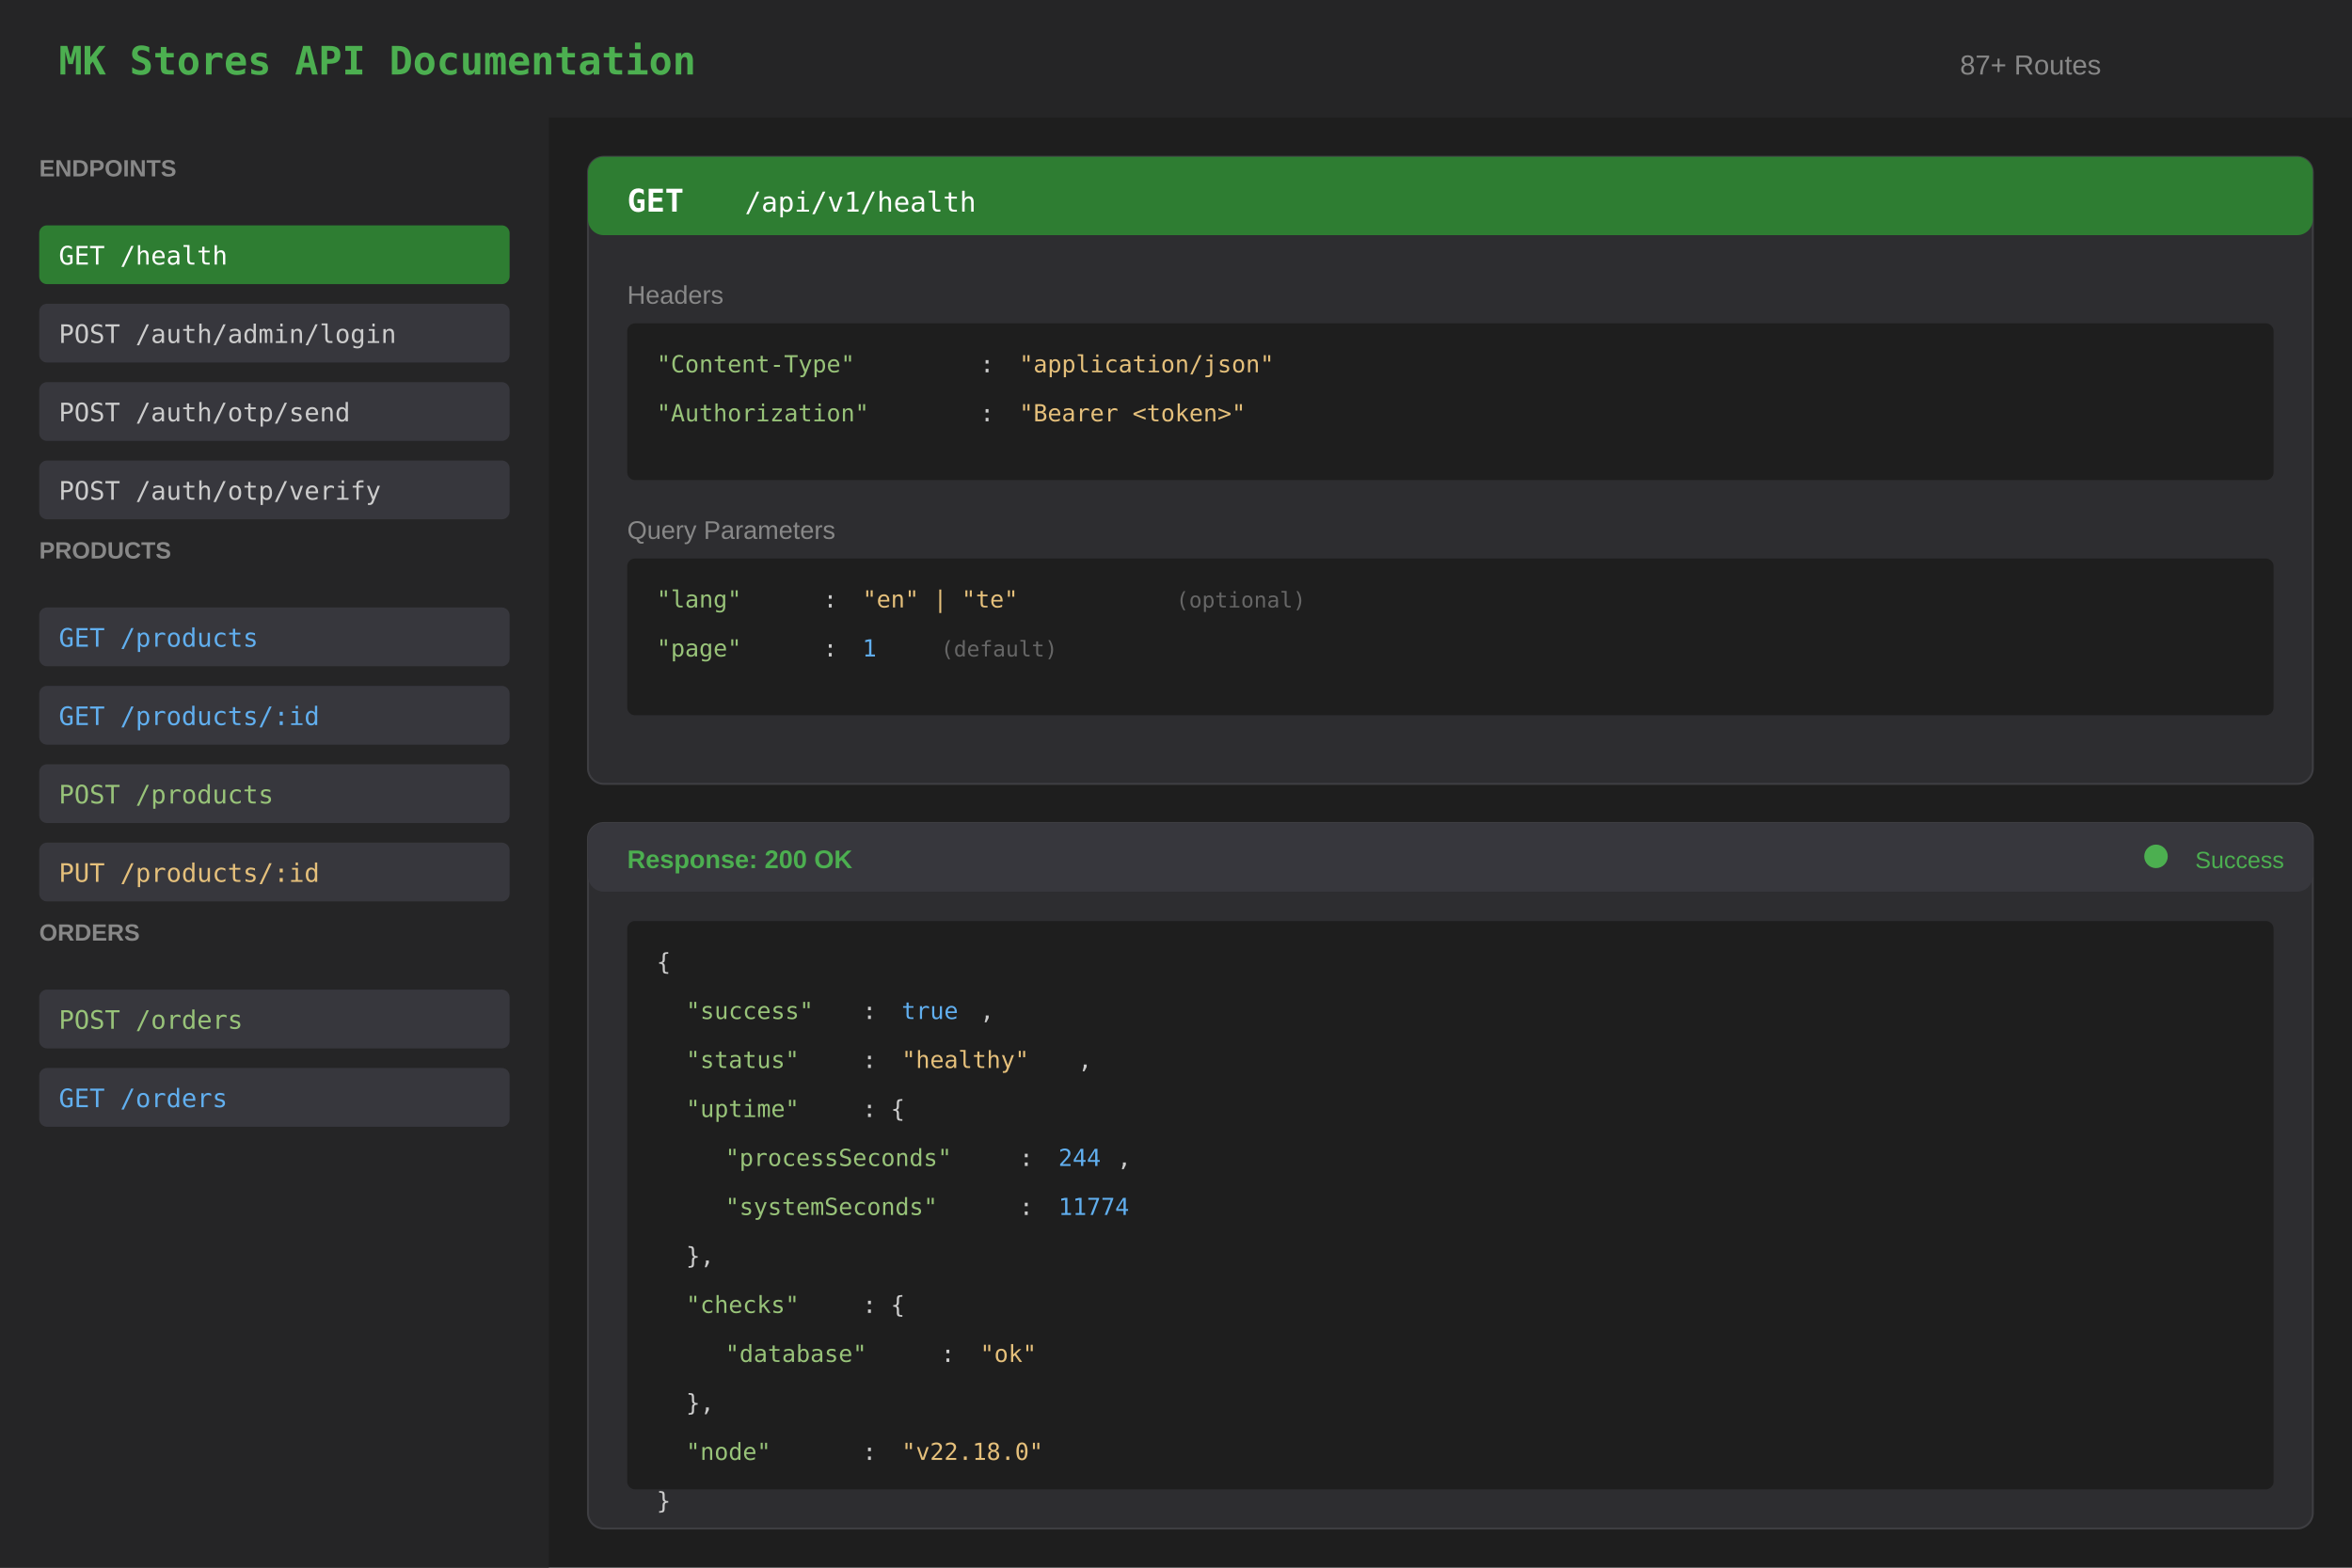
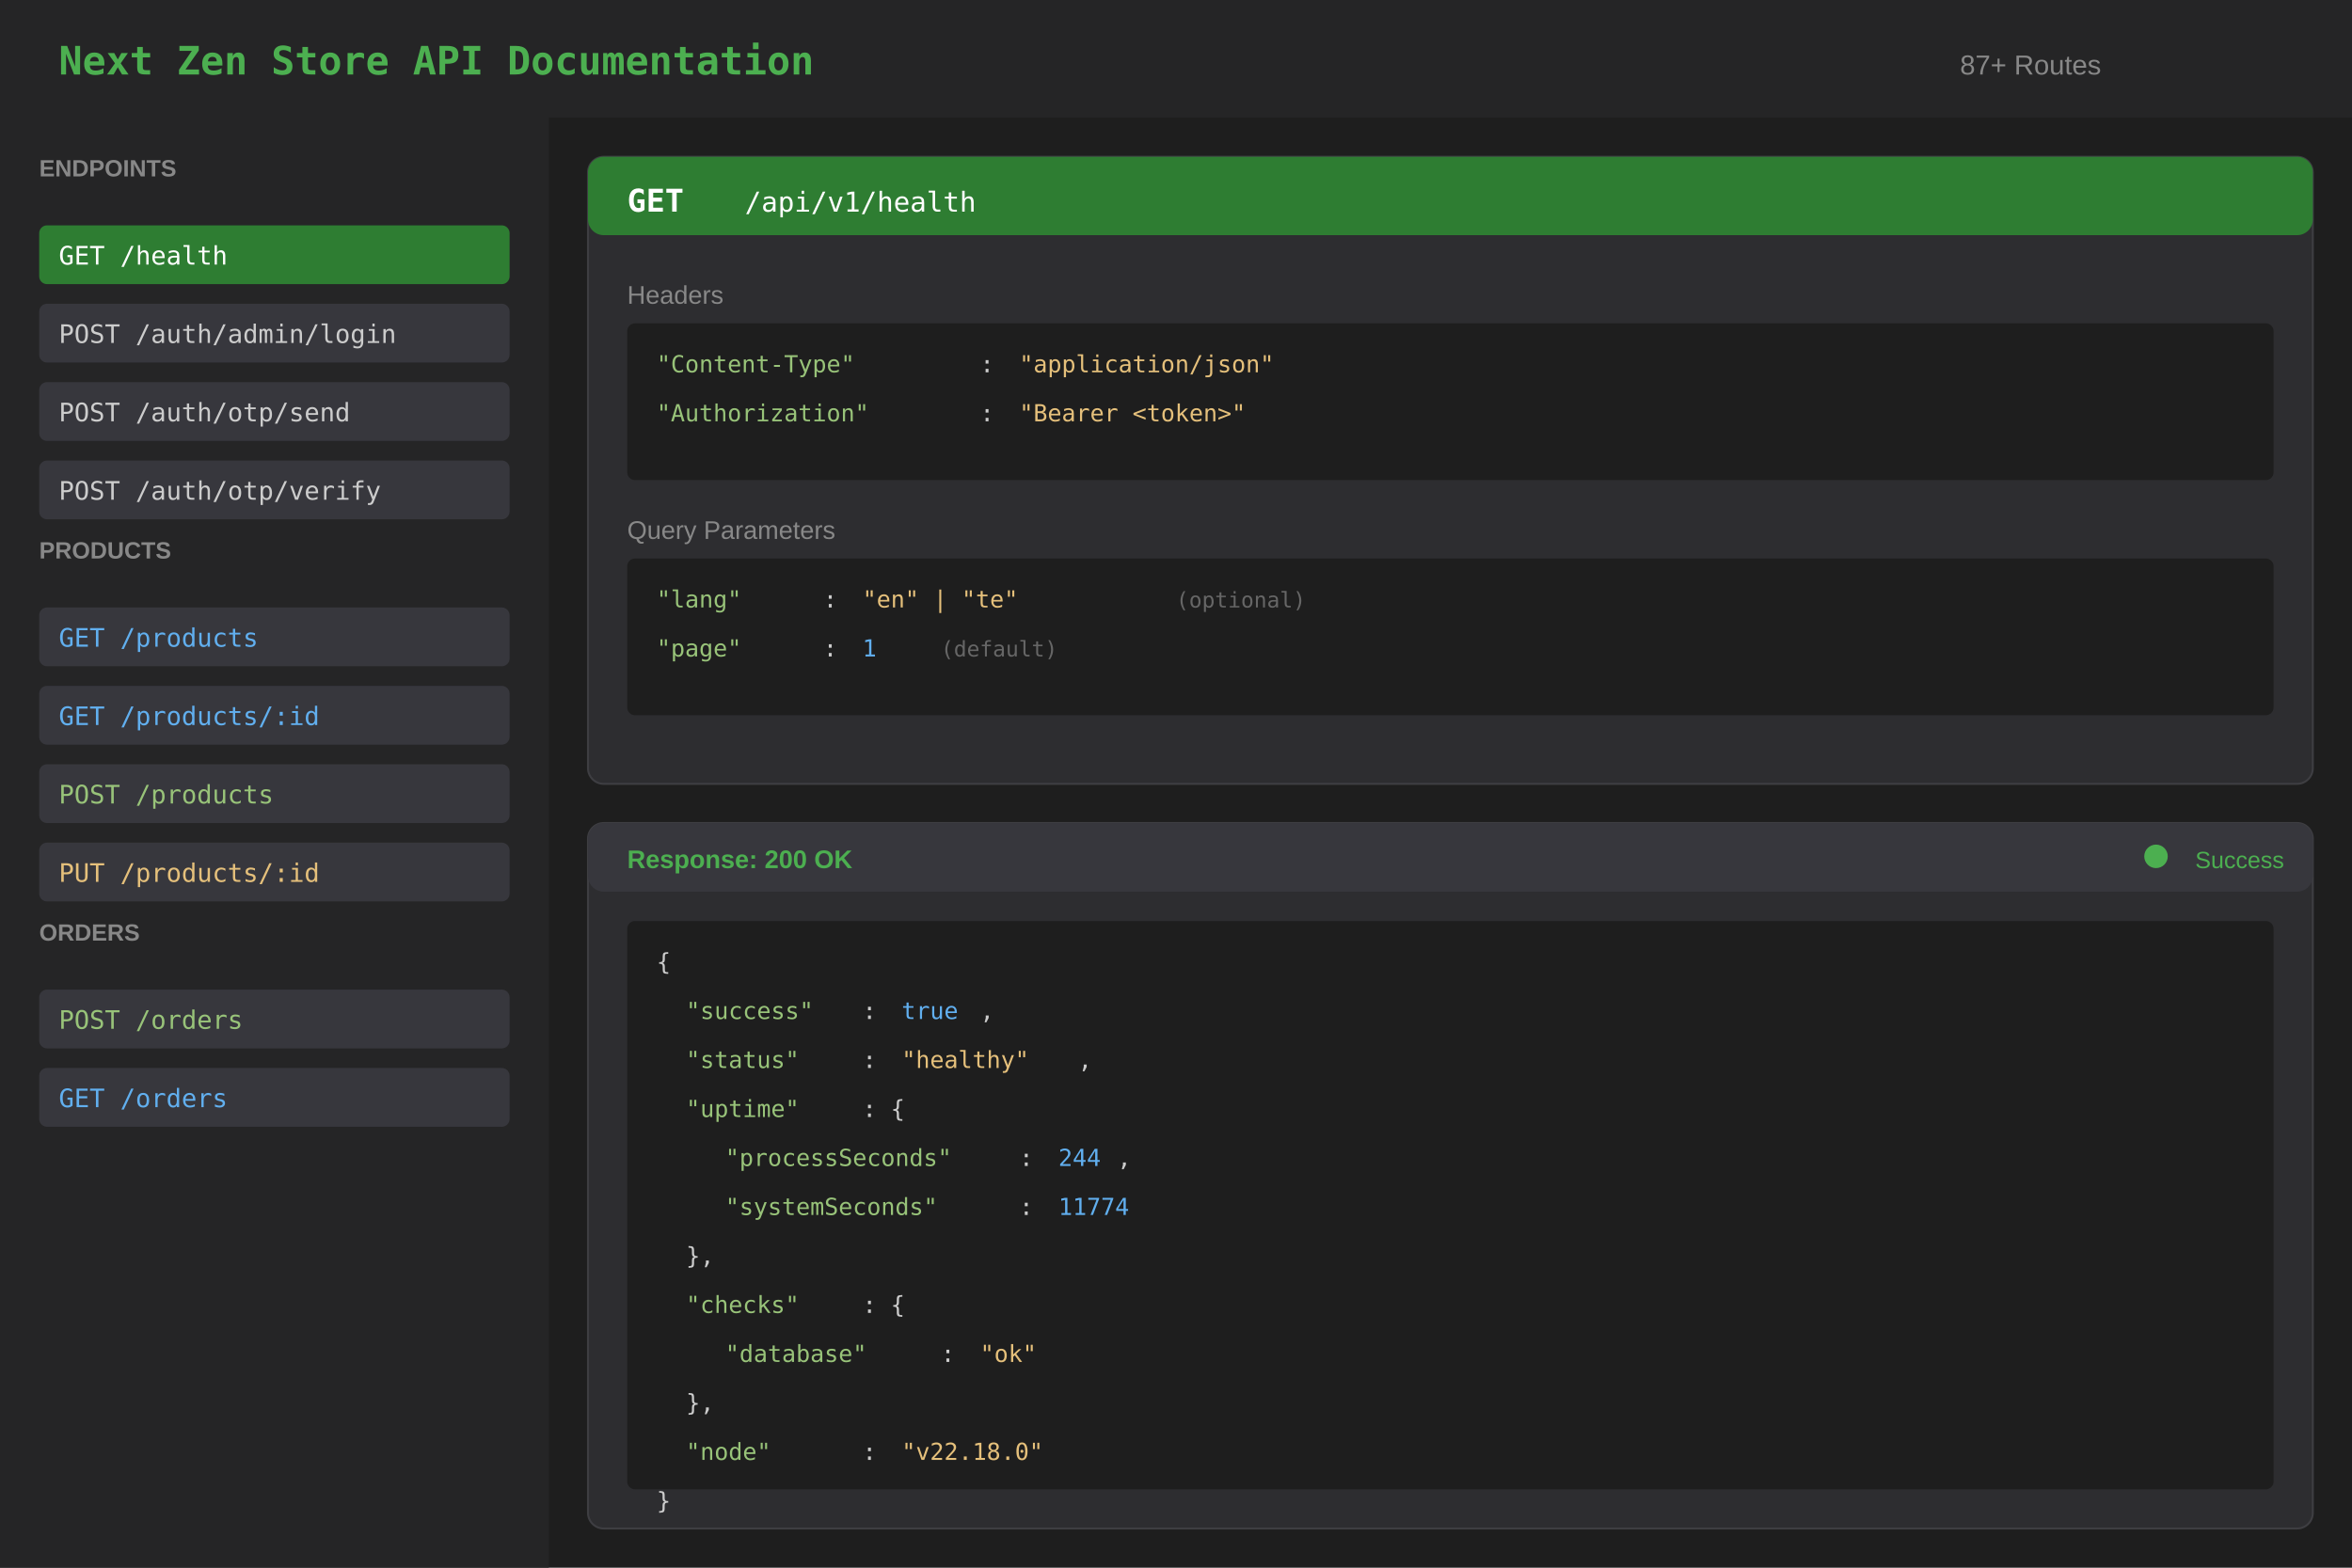
<svg xmlns="http://www.w3.org/2000/svg" width="1200" height="800">
  <rect width="1200" height="800" fill="#1e1e1e" />
  <rect width="1200" height="60" fill="#252526" />
-   <text x="30" y="38" font-family="Consolas, monospace" font-size="20" font-weight="bold" fill="#4CAF50">MK Stores API Documentation</text>
+   <text x="30" y="38" font-family="Consolas, monospace" font-size="20" font-weight="bold" fill="#4CAF50">Next Zen Store API Documentation</text>
  <text x="1000" y="38" font-family="Arial, sans-serif" font-size="14" fill="#888">87+ Routes</text>
  <rect x="0" y="60" width="280" height="740" fill="#252526" />
  <g transform="translate(20, 90)">
    <text x="0" y="0" font-family="Arial, sans-serif" font-size="12" fill="#888" font-weight="bold">ENDPOINTS</text>
    <g transform="translate(0, 25)">
      <rect width="240" height="30" fill="#2E7D32" rx="4" />
      <text x="10" y="20" font-family="Consolas, monospace" font-size="13" fill="white">GET /health</text>
    </g>
    <g transform="translate(0, 65)">
      <rect width="240" height="30" fill="#37373d" rx="4" />
      <text x="10" y="20" font-family="Consolas, monospace" font-size="13" fill="#ccc">POST /auth/admin/login</text>
    </g>
    <g transform="translate(0, 105)">
      <rect width="240" height="30" fill="#37373d" rx="4" />
      <text x="10" y="20" font-family="Consolas, monospace" font-size="13" fill="#ccc">POST /auth/otp/send</text>
    </g>
    <g transform="translate(0, 145)">
      <rect width="240" height="30" fill="#37373d" rx="4" />
      <text x="10" y="20" font-family="Consolas, monospace" font-size="13" fill="#ccc">POST /auth/otp/verify</text>
    </g>
    <g transform="translate(0, 195)">
      <text x="0" y="0" font-family="Arial, sans-serif" font-size="12" fill="#888" font-weight="bold">PRODUCTS</text>
    </g>
    <g transform="translate(0, 220)">
      <rect width="240" height="30" fill="#37373d" rx="4" />
      <text x="10" y="20" font-family="Consolas, monospace" font-size="13" fill="#61AFEF">GET /products</text>
    </g>
    <g transform="translate(0, 260)">
      <rect width="240" height="30" fill="#37373d" rx="4" />
      <text x="10" y="20" font-family="Consolas, monospace" font-size="13" fill="#61AFEF">GET /products/:id</text>
    </g>
    <g transform="translate(0, 300)">
      <rect width="240" height="30" fill="#37373d" rx="4" />
      <text x="10" y="20" font-family="Consolas, monospace" font-size="13" fill="#98C379">POST /products</text>
    </g>
    <g transform="translate(0, 340)">
      <rect width="240" height="30" fill="#37373d" rx="4" />
      <text x="10" y="20" font-family="Consolas, monospace" font-size="13" fill="#E5C07B">PUT /products/:id</text>
    </g>
    <g transform="translate(0, 390)">
      <text x="0" y="0" font-family="Arial, sans-serif" font-size="12" fill="#888" font-weight="bold">ORDERS</text>
    </g>
    <g transform="translate(0, 415)">
      <rect width="240" height="30" fill="#37373d" rx="4" />
      <text x="10" y="20" font-family="Consolas, monospace" font-size="13" fill="#98C379">POST /orders</text>
    </g>
    <g transform="translate(0, 455)">
      <rect width="240" height="30" fill="#37373d" rx="4" />
      <text x="10" y="20" font-family="Consolas, monospace" font-size="13" fill="#61AFEF">GET /orders</text>
    </g>
  </g>
  <g transform="translate(300, 80)">
    <rect width="880" height="320" rx="8" fill="#2d2d30" stroke="#3e3e42" stroke-width="1" />
    <rect width="880" height="40" rx="8" fill="#2E7D32" />
    <text x="20" y="28" font-family="Consolas, monospace" font-size="16" font-weight="bold" fill="white">GET</text>
    <text x="80" y="28" font-family="Consolas, monospace" font-size="14" fill="white">/api/v1/health</text>
    <text x="20" y="75" font-family="Arial, sans-serif" font-size="13" fill="#888">Headers</text>
    <rect x="20" y="85" width="840" height="80" fill="#1e1e1e" rx="4" />
    <text x="35" y="110" font-family="Consolas, monospace" font-size="12" fill="#98C379">"Content-Type"</text>
    <text x="200" y="110" font-family="Consolas, monospace" font-size="12" fill="#ccc">:</text>
    <text x="220" y="110" font-family="Consolas, monospace" font-size="12" fill="#E5C07B">"application/json"</text>
    <text x="35" y="135" font-family="Consolas, monospace" font-size="12" fill="#98C379">"Authorization"</text>
    <text x="200" y="135" font-family="Consolas, monospace" font-size="12" fill="#ccc">:</text>
    <text x="220" y="135" font-family="Consolas, monospace" font-size="12" fill="#E5C07B">"Bearer &lt;token&gt;"</text>
    <text x="20" y="195" font-family="Arial, sans-serif" font-size="13" fill="#888">Query Parameters</text>
    <rect x="20" y="205" width="840" height="80" fill="#1e1e1e" rx="4" />
    <text x="35" y="230" font-family="Consolas, monospace" font-size="12" fill="#98C379">"lang"</text>
    <text x="120" y="230" font-family="Consolas, monospace" font-size="12" fill="#ccc">:</text>
    <text x="140" y="230" font-family="Consolas, monospace" font-size="12" fill="#E5C07B">"en" | "te"</text>
    <text x="300" y="230" font-family="Consolas, monospace" font-size="11" fill="#666">(optional)</text>
    <text x="35" y="255" font-family="Consolas, monospace" font-size="12" fill="#98C379">"page"</text>
    <text x="120" y="255" font-family="Consolas, monospace" font-size="12" fill="#ccc">:</text>
    <text x="140" y="255" font-family="Consolas, monospace" font-size="12" fill="#61AFEF">1</text>
    <text x="180" y="255" font-family="Consolas, monospace" font-size="11" fill="#666">(default)</text>
  </g>
  <g transform="translate(300, 420)">
    <rect width="880" height="360" rx="8" fill="#2d2d30" stroke="#3e3e42" stroke-width="1" />
    <g transform="translate(0, 0)">
      <rect width="880" height="35" rx="8" fill="#37373d" />
      <text x="20" y="23" font-family="Arial, sans-serif" font-size="13" fill="#4CAF50" font-weight="bold">Response: 200 OK</text>
      <circle cx="800" cy="17" r="6" fill="#4CAF50" />
      <text x="820" y="23" font-family="Arial, sans-serif" font-size="12" fill="#4CAF50">Success</text>
    </g>
    <rect x="20" y="50" width="840" height="290" fill="#1e1e1e" rx="4" />
    <text x="35" y="75" font-family="Consolas, monospace" font-size="12" fill="#ccc">{</text>
    <text x="50" y="100" font-family="Consolas, monospace" font-size="12" fill="#98C379">"success"</text>
    <text x="140" y="100" font-family="Consolas, monospace" font-size="12" fill="#ccc">:</text>
    <text x="160" y="100" font-family="Consolas, monospace" font-size="12" fill="#61AFEF">true</text>
    <text x="200" y="100" font-family="Consolas, monospace" font-size="12" fill="#ccc">,</text>
    <text x="50" y="125" font-family="Consolas, monospace" font-size="12" fill="#98C379">"status"</text>
    <text x="140" y="125" font-family="Consolas, monospace" font-size="12" fill="#ccc">:</text>
    <text x="160" y="125" font-family="Consolas, monospace" font-size="12" fill="#E5C07B">"healthy"</text>
    <text x="250" y="125" font-family="Consolas, monospace" font-size="12" fill="#ccc">,</text>
    <text x="50" y="150" font-family="Consolas, monospace" font-size="12" fill="#98C379">"uptime"</text>
    <text x="140" y="150" font-family="Consolas, monospace" font-size="12" fill="#ccc">: {</text>
    <text x="70" y="175" font-family="Consolas, monospace" font-size="12" fill="#98C379">"processSeconds"</text>
    <text x="220" y="175" font-family="Consolas, monospace" font-size="12" fill="#ccc">:</text>
    <text x="240" y="175" font-family="Consolas, monospace" font-size="12" fill="#61AFEF">244</text>
    <text x="270" y="175" font-family="Consolas, monospace" font-size="12" fill="#ccc">,</text>
    <text x="70" y="200" font-family="Consolas, monospace" font-size="12" fill="#98C379">"systemSeconds"</text>
    <text x="220" y="200" font-family="Consolas, monospace" font-size="12" fill="#ccc">:</text>
    <text x="240" y="200" font-family="Consolas, monospace" font-size="12" fill="#61AFEF">11774</text>
    <text x="50" y="225" font-family="Consolas, monospace" font-size="12" fill="#ccc">},</text>
    <text x="50" y="250" font-family="Consolas, monospace" font-size="12" fill="#98C379">"checks"</text>
    <text x="140" y="250" font-family="Consolas, monospace" font-size="12" fill="#ccc">: {</text>
    <text x="70" y="275" font-family="Consolas, monospace" font-size="12" fill="#98C379">"database"</text>
    <text x="180" y="275" font-family="Consolas, monospace" font-size="12" fill="#ccc">:</text>
    <text x="200" y="275" font-family="Consolas, monospace" font-size="12" fill="#E5C07B">"ok"</text>
    <text x="50" y="300" font-family="Consolas, monospace" font-size="12" fill="#ccc">},</text>
    <text x="50" y="325" font-family="Consolas, monospace" font-size="12" fill="#98C379">"node"</text>
    <text x="140" y="325" font-family="Consolas, monospace" font-size="12" fill="#ccc">:</text>
    <text x="160" y="325" font-family="Consolas, monospace" font-size="12" fill="#E5C07B">"v22.18.0"</text>
    <text x="35" y="350" font-family="Consolas, monospace" font-size="12" fill="#ccc">}</text>
  </g>
</svg>
